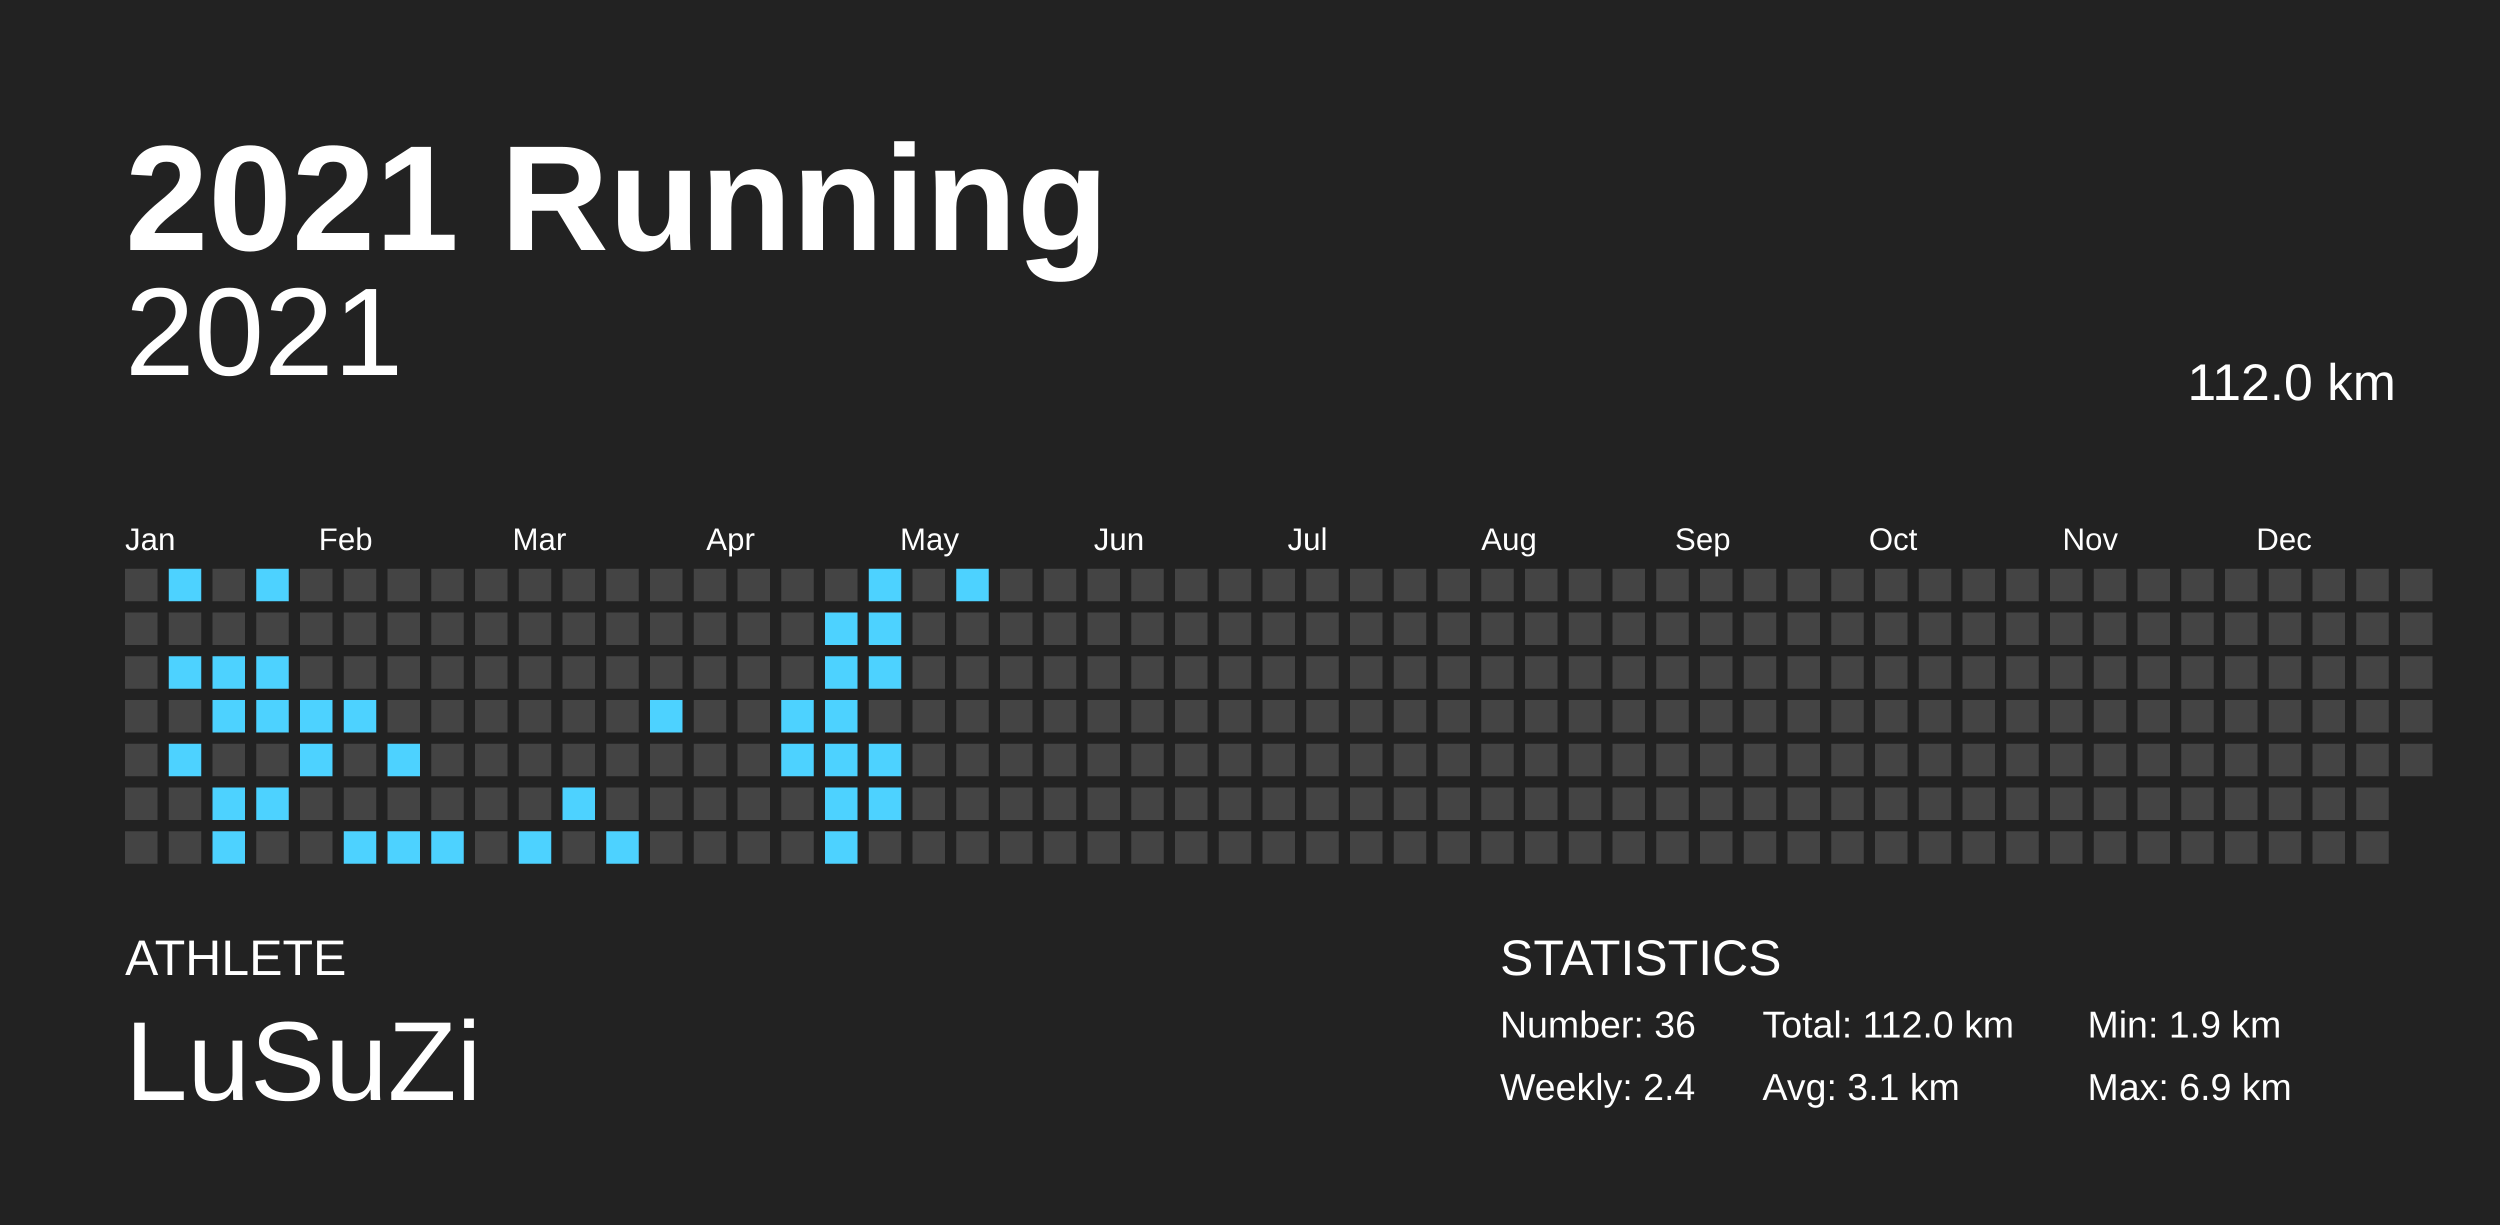
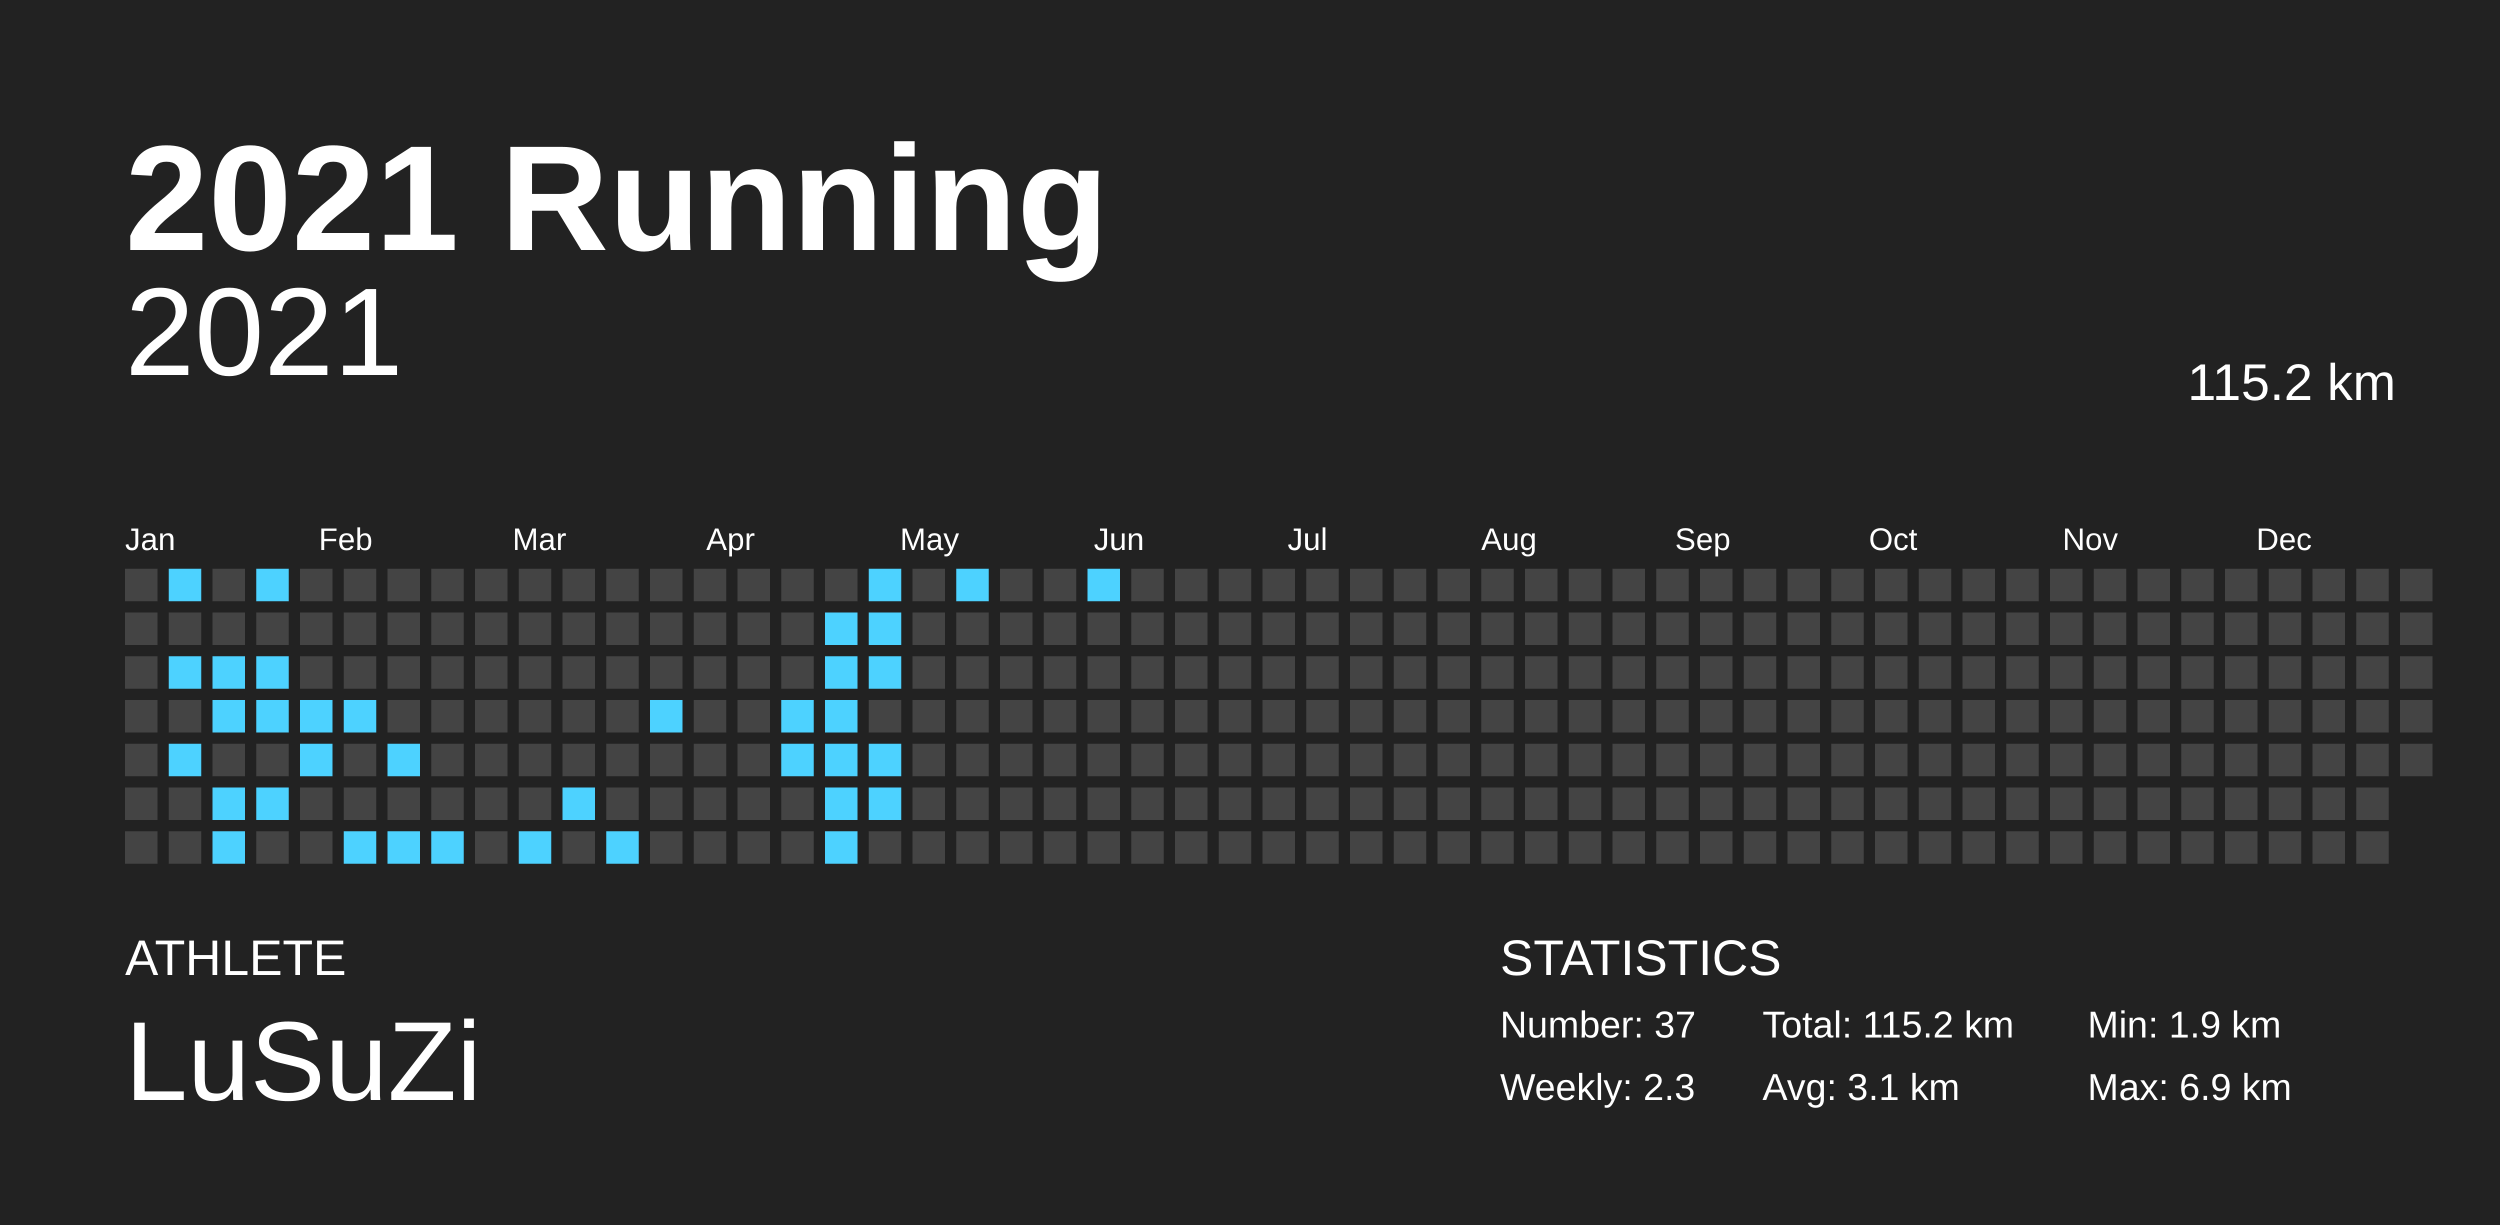
<svg xmlns="http://www.w3.org/2000/svg" baseProfile="full" height="98mm" version="1.1" viewBox="0,0,200,98" width="200mm">
  <defs />
  <rect fill="#222222" height="98" width="200" x="0" y="0" />
  <text fill="#FFFFFF" style="font-size:12px; font-family:Arial; font-weight:bold;" x="10" y="20">2021 Running</text>
  <text fill="#FFFFFF" style="font-size:4px; font-family:Arial" x="10" y="78">ATHLETE</text>
  <text fill="#FFFFFF" style="font-size:9px; font-family:Arial" x="10" y="88">LuSuZi</text>
  <text fill="#FFFFFF" style="font-size:4px; font-family:Arial" x="120" y="78">STATISTICS</text>
-   <text fill="#FFFFFF" style="font-size:3px; font-family:Arial" x="120" y="83">Number: 36</text>
-   <text fill="#FFFFFF" style="font-size:3px; font-family:Arial" x="120" y="88">Weekly: 2.4</text>
-   <text fill="#FFFFFF" style="font-size:3px; font-family:Arial" x="141" y="83">Total: 112.0 km</text>
+   <text fill="#FFFFFF" style="font-size:3px; font-family:Arial" x="120" y="83">Number: 37</text>
+   <text fill="#FFFFFF" style="font-size:3px; font-family:Arial" x="120" y="88">Weekly: 2.3</text>
+   <text fill="#FFFFFF" style="font-size:3px; font-family:Arial" x="141" y="83">Total: 115.2 km</text>
  <text fill="#FFFFFF" style="font-size:3px; font-family:Arial" x="141" y="88">Avg: 3.1 km</text>
  <text fill="#FFFFFF" style="font-size:3px; font-family:Arial" x="167" y="83">Min: 1.9 km</text>
  <text fill="#FFFFFF" style="font-size:3px; font-family:Arial" x="167" y="88">Max: 6.9 km</text>
  <text alignment-baseline="hanging" fill="#FFFFFF" style="font-size:10.0px; font-family:Arial;" x="10" y="30">2021</text>
-   <text alignment-baseline="hanging" fill="#FFFFFF" style="font-size:4.125px; font-family:Arial;" x="175" y="32">112.0 km</text>
+   <text alignment-baseline="hanging" fill="#FFFFFF" style="font-size:4.125px; font-family:Arial;" x="175" y="32">115.2 km</text>
  <text fill="#FFFFFF" style="font-size:2.5px; font-family:Arial" x="10.0" y="44">Jan</text>
  <text fill="#FFFFFF" style="font-size:2.5px; font-family:Arial" x="25.5" y="44">Feb</text>
  <text fill="#FFFFFF" style="font-size:2.5px; font-family:Arial" x="41.0" y="44">Mar</text>
  <text fill="#FFFFFF" style="font-size:2.5px; font-family:Arial" x="56.5" y="44">Apr</text>
  <text fill="#FFFFFF" style="font-size:2.5px; font-family:Arial" x="72.0" y="44">May</text>
  <text fill="#FFFFFF" style="font-size:2.5px; font-family:Arial" x="87.5" y="44">Jun</text>
  <text fill="#FFFFFF" style="font-size:2.5px; font-family:Arial" x="103.0" y="44">Jul</text>
  <text fill="#FFFFFF" style="font-size:2.5px; font-family:Arial" x="118.5" y="44">Aug</text>
  <text fill="#FFFFFF" style="font-size:2.5px; font-family:Arial" x="134.0" y="44">Sep</text>
  <text fill="#FFFFFF" style="font-size:2.5px; font-family:Arial" x="149.5" y="44">Oct</text>
  <text fill="#FFFFFF" style="font-size:2.5px; font-family:Arial" x="165.0" y="44">Nov</text>
  <text fill="#FFFFFF" style="font-size:2.5px; font-family:Arial" x="180.5" y="44">Dec</text>
  <rect fill="#444444" height="2.6" width="2.6" x="10.0" y="45.5" />
  <rect fill="#444444" height="2.6" width="2.6" x="10.0" y="49.0" />
  <rect fill="#444444" height="2.6" width="2.6" x="10.0" y="52.5" />
  <rect fill="#444444" height="2.6" width="2.6" x="10.0" y="56.0" />
  <rect fill="#444444" height="2.6" width="2.6" x="10.0" y="59.5" />
  <rect fill="#444444" height="2.6" width="2.6" x="10.0" y="63.0" />
  <rect fill="#444444" height="2.6" width="2.6" x="10.0" y="66.5" />
  <rect fill="#4dd2ff" height="2.6" width="2.6" x="13.5" y="45.5" />
  <rect fill="#444444" height="2.6" width="2.6" x="13.5" y="49.0" />
  <rect fill="#4dd2ff" height="2.6" width="2.6" x="13.5" y="52.5" />
  <rect fill="#444444" height="2.6" width="2.6" x="13.5" y="56.0" />
  <rect fill="#4dd2ff" height="2.6" width="2.6" x="13.5" y="59.5" />
  <rect fill="#444444" height="2.6" width="2.6" x="13.5" y="63.0" />
  <rect fill="#444444" height="2.6" width="2.6" x="13.5" y="66.5" />
  <rect fill="#444444" height="2.6" width="2.6" x="17.0" y="45.5" />
  <rect fill="#444444" height="2.6" width="2.6" x="17.0" y="49.0" />
  <rect fill="#4dd2ff" height="2.6" width="2.6" x="17.0" y="52.5" />
  <rect fill="#4dd2ff" height="2.6" width="2.6" x="17.0" y="56.0" />
  <rect fill="#444444" height="2.6" width="2.6" x="17.0" y="59.5" />
  <rect fill="#4dd2ff" height="2.6" width="2.6" x="17.0" y="63.0" />
  <rect fill="#4dd2ff" height="2.6" width="2.6" x="17.0" y="66.5" />
  <rect fill="#4dd2ff" height="2.6" width="2.6" x="20.5" y="45.5" />
  <rect fill="#444444" height="2.6" width="2.6" x="20.5" y="49.0" />
  <rect fill="#4dd2ff" height="2.6" width="2.6" x="20.5" y="52.5" />
  <rect fill="#4dd2ff" height="2.6" width="2.6" x="20.5" y="56.0" />
  <rect fill="#444444" height="2.6" width="2.6" x="20.5" y="59.5" />
  <rect fill="#4dd2ff" height="2.6" width="2.6" x="20.5" y="63.0" />
  <rect fill="#444444" height="2.6" width="2.6" x="20.5" y="66.5" />
  <rect fill="#444444" height="2.6" width="2.6" x="24.0" y="45.5" />
  <rect fill="#444444" height="2.6" width="2.6" x="24.0" y="49.0" />
  <rect fill="#444444" height="2.6" width="2.6" x="24.0" y="52.5" />
  <rect fill="#4dd2ff" height="2.6" width="2.6" x="24.0" y="56.0" />
  <rect fill="#4dd2ff" height="2.6" width="2.6" x="24.0" y="59.5" />
  <rect fill="#444444" height="2.6" width="2.6" x="24.0" y="63.0" />
  <rect fill="#444444" height="2.6" width="2.6" x="24.0" y="66.5" />
  <rect fill="#444444" height="2.6" width="2.6" x="27.5" y="45.5" />
  <rect fill="#444444" height="2.6" width="2.6" x="27.5" y="49.0" />
  <rect fill="#444444" height="2.6" width="2.6" x="27.5" y="52.5" />
  <rect fill="#4dd2ff" height="2.6" width="2.6" x="27.5" y="56.0" />
  <rect fill="#444444" height="2.6" width="2.6" x="27.5" y="59.5" />
  <rect fill="#444444" height="2.6" width="2.6" x="27.5" y="63.0" />
  <rect fill="#4dd2ff" height="2.6" width="2.6" x="27.5" y="66.5" />
  <rect fill="#444444" height="2.6" width="2.6" x="31.0" y="45.5" />
  <rect fill="#444444" height="2.6" width="2.6" x="31.0" y="49.0" />
  <rect fill="#444444" height="2.6" width="2.6" x="31.0" y="52.5" />
  <rect fill="#444444" height="2.6" width="2.6" x="31.0" y="56.0" />
  <rect fill="#4dd2ff" height="2.6" width="2.6" x="31.0" y="59.5" />
  <rect fill="#444444" height="2.6" width="2.6" x="31.0" y="63.0" />
  <rect fill="#4dd2ff" height="2.6" width="2.6" x="31.0" y="66.5" />
  <rect fill="#444444" height="2.6" width="2.6" x="34.5" y="45.5" />
  <rect fill="#444444" height="2.6" width="2.6" x="34.5" y="49.0" />
  <rect fill="#444444" height="2.6" width="2.6" x="34.5" y="52.5" />
  <rect fill="#444444" height="2.6" width="2.6" x="34.5" y="56.0" />
  <rect fill="#444444" height="2.6" width="2.6" x="34.5" y="59.5" />
  <rect fill="#444444" height="2.6" width="2.6" x="34.5" y="63.0" />
  <rect fill="#4dd2ff" height="2.6" width="2.6" x="34.5" y="66.5" />
  <rect fill="#444444" height="2.6" width="2.6" x="38.0" y="45.5" />
  <rect fill="#444444" height="2.6" width="2.6" x="38.0" y="49.0" />
  <rect fill="#444444" height="2.6" width="2.6" x="38.0" y="52.5" />
  <rect fill="#444444" height="2.6" width="2.6" x="38.0" y="56.0" />
  <rect fill="#444444" height="2.6" width="2.6" x="38.0" y="59.5" />
  <rect fill="#444444" height="2.6" width="2.6" x="38.0" y="63.0" />
  <rect fill="#444444" height="2.6" width="2.6" x="38.0" y="66.5" />
  <rect fill="#444444" height="2.6" width="2.6" x="41.5" y="45.5" />
  <rect fill="#444444" height="2.6" width="2.6" x="41.5" y="49.0" />
  <rect fill="#444444" height="2.6" width="2.6" x="41.5" y="52.5" />
  <rect fill="#444444" height="2.6" width="2.6" x="41.5" y="56.0" />
  <rect fill="#444444" height="2.6" width="2.6" x="41.5" y="59.5" />
  <rect fill="#444444" height="2.6" width="2.6" x="41.5" y="63.0" />
  <rect fill="#4dd2ff" height="2.6" width="2.6" x="41.5" y="66.5" />
  <rect fill="#444444" height="2.6" width="2.6" x="45.0" y="45.5" />
  <rect fill="#444444" height="2.6" width="2.6" x="45.0" y="49.0" />
  <rect fill="#444444" height="2.6" width="2.6" x="45.0" y="52.5" />
  <rect fill="#444444" height="2.6" width="2.6" x="45.0" y="56.0" />
  <rect fill="#444444" height="2.6" width="2.6" x="45.0" y="59.5" />
  <rect fill="#4dd2ff" height="2.6" width="2.6" x="45.0" y="63.0" />
  <rect fill="#444444" height="2.6" width="2.6" x="45.0" y="66.5" />
  <rect fill="#444444" height="2.6" width="2.6" x="48.5" y="45.5" />
  <rect fill="#444444" height="2.6" width="2.6" x="48.5" y="49.0" />
  <rect fill="#444444" height="2.6" width="2.6" x="48.5" y="52.5" />
  <rect fill="#444444" height="2.6" width="2.6" x="48.5" y="56.0" />
  <rect fill="#444444" height="2.6" width="2.6" x="48.5" y="59.5" />
  <rect fill="#444444" height="2.6" width="2.6" x="48.5" y="63.0" />
  <rect fill="#4dd2ff" height="2.6" width="2.6" x="48.5" y="66.5" />
  <rect fill="#444444" height="2.6" width="2.6" x="52.0" y="45.5" />
  <rect fill="#444444" height="2.6" width="2.6" x="52.0" y="49.0" />
  <rect fill="#444444" height="2.6" width="2.6" x="52.0" y="52.5" />
  <rect fill="#4dd2ff" height="2.6" width="2.6" x="52.0" y="56.0" />
  <rect fill="#444444" height="2.6" width="2.6" x="52.0" y="59.5" />
  <rect fill="#444444" height="2.6" width="2.6" x="52.0" y="63.0" />
  <rect fill="#444444" height="2.6" width="2.6" x="52.0" y="66.5" />
  <rect fill="#444444" height="2.6" width="2.6" x="55.5" y="45.5" />
  <rect fill="#444444" height="2.6" width="2.6" x="55.5" y="49.0" />
  <rect fill="#444444" height="2.6" width="2.6" x="55.5" y="52.5" />
  <rect fill="#444444" height="2.6" width="2.6" x="55.5" y="56.0" />
  <rect fill="#444444" height="2.6" width="2.6" x="55.5" y="59.5" />
  <rect fill="#444444" height="2.6" width="2.6" x="55.5" y="63.0" />
  <rect fill="#444444" height="2.6" width="2.6" x="55.5" y="66.5" />
  <rect fill="#444444" height="2.6" width="2.6" x="59.0" y="45.5" />
  <rect fill="#444444" height="2.6" width="2.6" x="59.0" y="49.0" />
  <rect fill="#444444" height="2.6" width="2.6" x="59.0" y="52.5" />
  <rect fill="#444444" height="2.6" width="2.6" x="59.0" y="56.0" />
  <rect fill="#444444" height="2.6" width="2.6" x="59.0" y="59.5" />
  <rect fill="#444444" height="2.6" width="2.6" x="59.0" y="63.0" />
  <rect fill="#444444" height="2.6" width="2.6" x="59.0" y="66.5" />
  <rect fill="#444444" height="2.6" width="2.6" x="62.5" y="45.5" />
  <rect fill="#444444" height="2.6" width="2.6" x="62.5" y="49.0" />
  <rect fill="#444444" height="2.6" width="2.6" x="62.5" y="52.5" />
  <rect fill="#4dd2ff" height="2.6" width="2.6" x="62.5" y="56.0" />
  <rect fill="#4dd2ff" height="2.6" width="2.6" x="62.5" y="59.5" />
  <rect fill="#444444" height="2.6" width="2.6" x="62.5" y="63.0" />
  <rect fill="#444444" height="2.6" width="2.6" x="62.5" y="66.5" />
  <rect fill="#444444" height="2.6" width="2.6" x="66.0" y="45.5" />
  <rect fill="#4dd2ff" height="2.6" width="2.6" x="66.0" y="49.0" />
  <rect fill="#4dd2ff" height="2.6" width="2.6" x="66.0" y="52.5" />
  <rect fill="#4dd2ff" height="2.6" width="2.6" x="66.0" y="56.0" />
  <rect fill="#4dd2ff" height="2.6" width="2.6" x="66.0" y="59.5" />
  <rect fill="#4dd2ff" height="2.6" width="2.6" x="66.0" y="63.0" />
  <rect fill="#4dd2ff" height="2.6" width="2.6" x="66.0" y="66.5" />
  <rect fill="#4dd2ff" height="2.6" width="2.6" x="69.5" y="45.5" />
  <rect fill="#4dd2ff" height="2.6" width="2.6" x="69.5" y="49.0" />
  <rect fill="#4dd2ff" height="2.6" width="2.6" x="69.5" y="52.5" />
  <rect fill="#444444" height="2.6" width="2.6" x="69.5" y="56.0" />
  <rect fill="#4dd2ff" height="2.6" width="2.6" x="69.5" y="59.5" />
  <rect fill="#4dd2ff" height="2.6" width="2.6" x="69.5" y="63.0" />
  <rect fill="#444444" height="2.6" width="2.6" x="69.5" y="66.5" />
  <rect fill="#444444" height="2.6" width="2.6" x="73.0" y="45.5" />
  <rect fill="#444444" height="2.6" width="2.6" x="73.0" y="49.0" />
  <rect fill="#444444" height="2.6" width="2.6" x="73.0" y="52.5" />
  <rect fill="#444444" height="2.6" width="2.6" x="73.0" y="56.0" />
  <rect fill="#444444" height="2.6" width="2.6" x="73.0" y="59.5" />
  <rect fill="#444444" height="2.6" width="2.6" x="73.0" y="63.0" />
  <rect fill="#444444" height="2.6" width="2.6" x="73.0" y="66.5" />
  <rect fill="#4dd2ff" height="2.6" width="2.6" x="76.5" y="45.5" />
  <rect fill="#444444" height="2.6" width="2.6" x="76.5" y="49.0" />
  <rect fill="#444444" height="2.6" width="2.6" x="76.5" y="52.5" />
  <rect fill="#444444" height="2.6" width="2.6" x="76.5" y="56.0" />
  <rect fill="#444444" height="2.6" width="2.6" x="76.5" y="59.5" />
  <rect fill="#444444" height="2.6" width="2.6" x="76.5" y="63.0" />
  <rect fill="#444444" height="2.6" width="2.6" x="76.5" y="66.5" />
  <rect fill="#444444" height="2.6" width="2.6" x="80.0" y="45.5" />
  <rect fill="#444444" height="2.6" width="2.6" x="80.0" y="49.0" />
  <rect fill="#444444" height="2.6" width="2.6" x="80.0" y="52.5" />
  <rect fill="#444444" height="2.6" width="2.6" x="80.0" y="56.0" />
  <rect fill="#444444" height="2.6" width="2.6" x="80.0" y="59.5" />
  <rect fill="#444444" height="2.6" width="2.6" x="80.0" y="63.0" />
  <rect fill="#444444" height="2.6" width="2.6" x="80.0" y="66.5" />
  <rect fill="#444444" height="2.6" width="2.6" x="83.5" y="45.5" />
  <rect fill="#444444" height="2.6" width="2.6" x="83.5" y="49.0" />
  <rect fill="#444444" height="2.6" width="2.6" x="83.5" y="52.5" />
  <rect fill="#444444" height="2.6" width="2.6" x="83.5" y="56.0" />
  <rect fill="#444444" height="2.6" width="2.6" x="83.5" y="59.5" />
  <rect fill="#444444" height="2.6" width="2.6" x="83.5" y="63.0" />
  <rect fill="#444444" height="2.6" width="2.6" x="83.5" y="66.5" />
-   <rect fill="#444444" height="2.6" width="2.6" x="87.0" y="45.5" />
+   <rect fill="#4dd2ff" height="2.6" width="2.6" x="87.0" y="45.5" />
  <rect fill="#444444" height="2.6" width="2.6" x="87.0" y="49.0" />
  <rect fill="#444444" height="2.6" width="2.6" x="87.0" y="52.5" />
  <rect fill="#444444" height="2.6" width="2.6" x="87.0" y="56.0" />
  <rect fill="#444444" height="2.6" width="2.6" x="87.0" y="59.5" />
  <rect fill="#444444" height="2.6" width="2.6" x="87.0" y="63.0" />
  <rect fill="#444444" height="2.6" width="2.6" x="87.0" y="66.5" />
  <rect fill="#444444" height="2.6" width="2.6" x="90.5" y="45.5" />
  <rect fill="#444444" height="2.6" width="2.6" x="90.5" y="49.0" />
  <rect fill="#444444" height="2.6" width="2.6" x="90.5" y="52.5" />
  <rect fill="#444444" height="2.6" width="2.6" x="90.5" y="56.0" />
  <rect fill="#444444" height="2.6" width="2.6" x="90.5" y="59.5" />
  <rect fill="#444444" height="2.6" width="2.6" x="90.5" y="63.0" />
  <rect fill="#444444" height="2.6" width="2.6" x="90.5" y="66.5" />
  <rect fill="#444444" height="2.6" width="2.6" x="94.0" y="45.5" />
  <rect fill="#444444" height="2.6" width="2.6" x="94.0" y="49.0" />
  <rect fill="#444444" height="2.6" width="2.6" x="94.0" y="52.5" />
  <rect fill="#444444" height="2.6" width="2.6" x="94.0" y="56.0" />
  <rect fill="#444444" height="2.6" width="2.6" x="94.0" y="59.5" />
  <rect fill="#444444" height="2.6" width="2.6" x="94.0" y="63.0" />
  <rect fill="#444444" height="2.6" width="2.6" x="94.0" y="66.5" />
  <rect fill="#444444" height="2.6" width="2.6" x="97.5" y="45.5" />
  <rect fill="#444444" height="2.6" width="2.6" x="97.5" y="49.0" />
  <rect fill="#444444" height="2.6" width="2.6" x="97.5" y="52.5" />
  <rect fill="#444444" height="2.6" width="2.6" x="97.5" y="56.0" />
  <rect fill="#444444" height="2.6" width="2.6" x="97.5" y="59.5" />
  <rect fill="#444444" height="2.6" width="2.6" x="97.5" y="63.0" />
  <rect fill="#444444" height="2.6" width="2.6" x="97.5" y="66.5" />
  <rect fill="#444444" height="2.6" width="2.6" x="101.0" y="45.5" />
  <rect fill="#444444" height="2.6" width="2.6" x="101.0" y="49.0" />
  <rect fill="#444444" height="2.6" width="2.6" x="101.0" y="52.5" />
  <rect fill="#444444" height="2.6" width="2.6" x="101.0" y="56.0" />
  <rect fill="#444444" height="2.6" width="2.6" x="101.0" y="59.5" />
  <rect fill="#444444" height="2.6" width="2.6" x="101.0" y="63.0" />
  <rect fill="#444444" height="2.6" width="2.6" x="101.0" y="66.5" />
  <rect fill="#444444" height="2.6" width="2.6" x="104.5" y="45.5" />
  <rect fill="#444444" height="2.6" width="2.6" x="104.5" y="49.0" />
  <rect fill="#444444" height="2.6" width="2.6" x="104.5" y="52.5" />
  <rect fill="#444444" height="2.6" width="2.6" x="104.5" y="56.0" />
  <rect fill="#444444" height="2.6" width="2.6" x="104.5" y="59.5" />
  <rect fill="#444444" height="2.6" width="2.6" x="104.5" y="63.0" />
  <rect fill="#444444" height="2.6" width="2.6" x="104.5" y="66.5" />
  <rect fill="#444444" height="2.6" width="2.6" x="108.0" y="45.5" />
  <rect fill="#444444" height="2.6" width="2.6" x="108.0" y="49.0" />
  <rect fill="#444444" height="2.6" width="2.6" x="108.0" y="52.5" />
  <rect fill="#444444" height="2.6" width="2.6" x="108.0" y="56.0" />
  <rect fill="#444444" height="2.6" width="2.6" x="108.0" y="59.5" />
  <rect fill="#444444" height="2.6" width="2.6" x="108.0" y="63.0" />
  <rect fill="#444444" height="2.6" width="2.6" x="108.0" y="66.5" />
  <rect fill="#444444" height="2.6" width="2.6" x="111.5" y="45.5" />
  <rect fill="#444444" height="2.6" width="2.6" x="111.5" y="49.0" />
  <rect fill="#444444" height="2.6" width="2.6" x="111.5" y="52.5" />
  <rect fill="#444444" height="2.6" width="2.6" x="111.5" y="56.0" />
  <rect fill="#444444" height="2.6" width="2.6" x="111.5" y="59.5" />
  <rect fill="#444444" height="2.6" width="2.6" x="111.5" y="63.0" />
  <rect fill="#444444" height="2.6" width="2.6" x="111.5" y="66.5" />
  <rect fill="#444444" height="2.6" width="2.6" x="115.0" y="45.5" />
  <rect fill="#444444" height="2.6" width="2.6" x="115.0" y="49.0" />
  <rect fill="#444444" height="2.6" width="2.6" x="115.0" y="52.5" />
  <rect fill="#444444" height="2.6" width="2.6" x="115.0" y="56.0" />
  <rect fill="#444444" height="2.6" width="2.6" x="115.0" y="59.5" />
  <rect fill="#444444" height="2.6" width="2.6" x="115.0" y="63.0" />
  <rect fill="#444444" height="2.6" width="2.6" x="115.0" y="66.5" />
  <rect fill="#444444" height="2.6" width="2.6" x="118.5" y="45.5" />
  <rect fill="#444444" height="2.6" width="2.6" x="118.5" y="49.0" />
  <rect fill="#444444" height="2.6" width="2.6" x="118.5" y="52.5" />
  <rect fill="#444444" height="2.6" width="2.6" x="118.5" y="56.0" />
  <rect fill="#444444" height="2.6" width="2.6" x="118.5" y="59.5" />
  <rect fill="#444444" height="2.6" width="2.6" x="118.5" y="63.0" />
  <rect fill="#444444" height="2.6" width="2.6" x="118.5" y="66.5" />
  <rect fill="#444444" height="2.6" width="2.6" x="122.0" y="45.5" />
  <rect fill="#444444" height="2.6" width="2.6" x="122.0" y="49.0" />
  <rect fill="#444444" height="2.6" width="2.6" x="122.0" y="52.5" />
  <rect fill="#444444" height="2.6" width="2.6" x="122.0" y="56.0" />
  <rect fill="#444444" height="2.6" width="2.6" x="122.0" y="59.5" />
  <rect fill="#444444" height="2.6" width="2.6" x="122.0" y="63.0" />
  <rect fill="#444444" height="2.6" width="2.6" x="122.0" y="66.5" />
  <rect fill="#444444" height="2.6" width="2.6" x="125.5" y="45.5" />
  <rect fill="#444444" height="2.6" width="2.6" x="125.5" y="49.0" />
  <rect fill="#444444" height="2.6" width="2.6" x="125.5" y="52.5" />
  <rect fill="#444444" height="2.6" width="2.6" x="125.5" y="56.0" />
  <rect fill="#444444" height="2.6" width="2.6" x="125.5" y="59.5" />
  <rect fill="#444444" height="2.6" width="2.6" x="125.5" y="63.0" />
  <rect fill="#444444" height="2.6" width="2.6" x="125.5" y="66.5" />
  <rect fill="#444444" height="2.6" width="2.6" x="129.0" y="45.5" />
  <rect fill="#444444" height="2.6" width="2.6" x="129.0" y="49.0" />
  <rect fill="#444444" height="2.6" width="2.6" x="129.0" y="52.5" />
  <rect fill="#444444" height="2.6" width="2.6" x="129.0" y="56.0" />
  <rect fill="#444444" height="2.6" width="2.6" x="129.0" y="59.5" />
  <rect fill="#444444" height="2.6" width="2.6" x="129.0" y="63.0" />
  <rect fill="#444444" height="2.6" width="2.6" x="129.0" y="66.5" />
  <rect fill="#444444" height="2.6" width="2.6" x="132.5" y="45.5" />
  <rect fill="#444444" height="2.6" width="2.6" x="132.5" y="49.0" />
  <rect fill="#444444" height="2.6" width="2.6" x="132.5" y="52.5" />
  <rect fill="#444444" height="2.6" width="2.6" x="132.5" y="56.0" />
  <rect fill="#444444" height="2.6" width="2.6" x="132.5" y="59.5" />
  <rect fill="#444444" height="2.6" width="2.6" x="132.5" y="63.0" />
  <rect fill="#444444" height="2.6" width="2.6" x="132.5" y="66.5" />
  <rect fill="#444444" height="2.6" width="2.6" x="136.0" y="45.5" />
  <rect fill="#444444" height="2.6" width="2.6" x="136.0" y="49.0" />
  <rect fill="#444444" height="2.6" width="2.6" x="136.0" y="52.5" />
  <rect fill="#444444" height="2.6" width="2.6" x="136.0" y="56.0" />
  <rect fill="#444444" height="2.6" width="2.6" x="136.0" y="59.5" />
  <rect fill="#444444" height="2.6" width="2.6" x="136.0" y="63.0" />
  <rect fill="#444444" height="2.6" width="2.6" x="136.0" y="66.5" />
  <rect fill="#444444" height="2.6" width="2.6" x="139.5" y="45.5" />
  <rect fill="#444444" height="2.6" width="2.6" x="139.5" y="49.0" />
  <rect fill="#444444" height="2.6" width="2.6" x="139.5" y="52.5" />
  <rect fill="#444444" height="2.6" width="2.6" x="139.5" y="56.0" />
  <rect fill="#444444" height="2.6" width="2.6" x="139.5" y="59.5" />
  <rect fill="#444444" height="2.6" width="2.6" x="139.5" y="63.0" />
  <rect fill="#444444" height="2.6" width="2.6" x="139.5" y="66.5" />
  <rect fill="#444444" height="2.6" width="2.6" x="143.0" y="45.5" />
  <rect fill="#444444" height="2.6" width="2.6" x="143.0" y="49.0" />
  <rect fill="#444444" height="2.6" width="2.6" x="143.0" y="52.5" />
  <rect fill="#444444" height="2.6" width="2.6" x="143.0" y="56.0" />
  <rect fill="#444444" height="2.6" width="2.6" x="143.0" y="59.5" />
  <rect fill="#444444" height="2.6" width="2.6" x="143.0" y="63.0" />
  <rect fill="#444444" height="2.6" width="2.6" x="143.0" y="66.5" />
  <rect fill="#444444" height="2.6" width="2.6" x="146.5" y="45.5" />
  <rect fill="#444444" height="2.6" width="2.6" x="146.5" y="49.0" />
  <rect fill="#444444" height="2.6" width="2.6" x="146.5" y="52.5" />
  <rect fill="#444444" height="2.6" width="2.6" x="146.5" y="56.0" />
  <rect fill="#444444" height="2.6" width="2.6" x="146.5" y="59.5" />
  <rect fill="#444444" height="2.6" width="2.6" x="146.5" y="63.0" />
  <rect fill="#444444" height="2.6" width="2.6" x="146.5" y="66.5" />
  <rect fill="#444444" height="2.6" width="2.6" x="150.0" y="45.5" />
  <rect fill="#444444" height="2.6" width="2.6" x="150.0" y="49.0" />
  <rect fill="#444444" height="2.6" width="2.6" x="150.0" y="52.5" />
  <rect fill="#444444" height="2.6" width="2.6" x="150.0" y="56.0" />
  <rect fill="#444444" height="2.6" width="2.6" x="150.0" y="59.5" />
  <rect fill="#444444" height="2.6" width="2.6" x="150.0" y="63.0" />
  <rect fill="#444444" height="2.6" width="2.6" x="150.0" y="66.5" />
  <rect fill="#444444" height="2.6" width="2.6" x="153.5" y="45.5" />
  <rect fill="#444444" height="2.6" width="2.6" x="153.5" y="49.0" />
  <rect fill="#444444" height="2.6" width="2.6" x="153.5" y="52.5" />
  <rect fill="#444444" height="2.6" width="2.6" x="153.5" y="56.0" />
  <rect fill="#444444" height="2.6" width="2.6" x="153.5" y="59.5" />
  <rect fill="#444444" height="2.6" width="2.6" x="153.5" y="63.0" />
  <rect fill="#444444" height="2.6" width="2.6" x="153.5" y="66.5" />
  <rect fill="#444444" height="2.6" width="2.6" x="157.0" y="45.5" />
  <rect fill="#444444" height="2.6" width="2.6" x="157.0" y="49.0" />
  <rect fill="#444444" height="2.6" width="2.6" x="157.0" y="52.5" />
  <rect fill="#444444" height="2.6" width="2.6" x="157.0" y="56.0" />
  <rect fill="#444444" height="2.6" width="2.6" x="157.0" y="59.5" />
  <rect fill="#444444" height="2.6" width="2.6" x="157.0" y="63.0" />
  <rect fill="#444444" height="2.6" width="2.6" x="157.0" y="66.5" />
  <rect fill="#444444" height="2.6" width="2.6" x="160.5" y="45.5" />
  <rect fill="#444444" height="2.6" width="2.6" x="160.5" y="49.0" />
  <rect fill="#444444" height="2.6" width="2.6" x="160.5" y="52.5" />
  <rect fill="#444444" height="2.6" width="2.6" x="160.5" y="56.0" />
  <rect fill="#444444" height="2.6" width="2.6" x="160.5" y="59.5" />
  <rect fill="#444444" height="2.6" width="2.6" x="160.5" y="63.0" />
  <rect fill="#444444" height="2.6" width="2.6" x="160.5" y="66.5" />
  <rect fill="#444444" height="2.6" width="2.6" x="164.0" y="45.5" />
  <rect fill="#444444" height="2.6" width="2.6" x="164.0" y="49.0" />
  <rect fill="#444444" height="2.6" width="2.6" x="164.0" y="52.5" />
  <rect fill="#444444" height="2.6" width="2.6" x="164.0" y="56.0" />
  <rect fill="#444444" height="2.6" width="2.6" x="164.0" y="59.5" />
  <rect fill="#444444" height="2.6" width="2.6" x="164.0" y="63.0" />
  <rect fill="#444444" height="2.6" width="2.6" x="164.0" y="66.5" />
  <rect fill="#444444" height="2.6" width="2.6" x="167.5" y="45.5" />
  <rect fill="#444444" height="2.6" width="2.6" x="167.5" y="49.0" />
  <rect fill="#444444" height="2.6" width="2.6" x="167.5" y="52.5" />
  <rect fill="#444444" height="2.6" width="2.6" x="167.5" y="56.0" />
  <rect fill="#444444" height="2.6" width="2.6" x="167.5" y="59.5" />
  <rect fill="#444444" height="2.6" width="2.6" x="167.5" y="63.0" />
  <rect fill="#444444" height="2.6" width="2.6" x="167.5" y="66.5" />
  <rect fill="#444444" height="2.6" width="2.6" x="171.0" y="45.5" />
  <rect fill="#444444" height="2.6" width="2.6" x="171.0" y="49.0" />
  <rect fill="#444444" height="2.6" width="2.6" x="171.0" y="52.5" />
  <rect fill="#444444" height="2.6" width="2.6" x="171.0" y="56.0" />
  <rect fill="#444444" height="2.6" width="2.6" x="171.0" y="59.5" />
  <rect fill="#444444" height="2.6" width="2.6" x="171.0" y="63.0" />
  <rect fill="#444444" height="2.6" width="2.6" x="171.0" y="66.5" />
  <rect fill="#444444" height="2.6" width="2.6" x="174.5" y="45.5" />
  <rect fill="#444444" height="2.6" width="2.6" x="174.5" y="49.0" />
  <rect fill="#444444" height="2.6" width="2.6" x="174.5" y="52.5" />
  <rect fill="#444444" height="2.6" width="2.6" x="174.5" y="56.0" />
  <rect fill="#444444" height="2.6" width="2.6" x="174.5" y="59.5" />
  <rect fill="#444444" height="2.6" width="2.6" x="174.5" y="63.0" />
  <rect fill="#444444" height="2.6" width="2.6" x="174.5" y="66.5" />
  <rect fill="#444444" height="2.6" width="2.6" x="178.0" y="45.5" />
  <rect fill="#444444" height="2.6" width="2.6" x="178.0" y="49.0" />
  <rect fill="#444444" height="2.6" width="2.6" x="178.0" y="52.5" />
  <rect fill="#444444" height="2.6" width="2.6" x="178.0" y="56.0" />
  <rect fill="#444444" height="2.6" width="2.6" x="178.0" y="59.5" />
  <rect fill="#444444" height="2.6" width="2.6" x="178.0" y="63.0" />
  <rect fill="#444444" height="2.6" width="2.6" x="178.0" y="66.5" />
  <rect fill="#444444" height="2.6" width="2.6" x="181.5" y="45.5" />
  <rect fill="#444444" height="2.6" width="2.6" x="181.5" y="49.0" />
  <rect fill="#444444" height="2.6" width="2.6" x="181.5" y="52.5" />
  <rect fill="#444444" height="2.6" width="2.6" x="181.5" y="56.0" />
  <rect fill="#444444" height="2.6" width="2.6" x="181.5" y="59.5" />
  <rect fill="#444444" height="2.6" width="2.6" x="181.5" y="63.0" />
  <rect fill="#444444" height="2.6" width="2.6" x="181.5" y="66.5" />
  <rect fill="#444444" height="2.6" width="2.6" x="185.0" y="45.5" />
  <rect fill="#444444" height="2.6" width="2.6" x="185.0" y="49.0" />
  <rect fill="#444444" height="2.6" width="2.6" x="185.0" y="52.5" />
  <rect fill="#444444" height="2.6" width="2.6" x="185.0" y="56.0" />
  <rect fill="#444444" height="2.6" width="2.6" x="185.0" y="59.5" />
  <rect fill="#444444" height="2.6" width="2.6" x="185.0" y="63.0" />
  <rect fill="#444444" height="2.6" width="2.6" x="185.0" y="66.5" />
  <rect fill="#444444" height="2.6" width="2.6" x="188.5" y="45.5" />
  <rect fill="#444444" height="2.6" width="2.6" x="188.5" y="49.0" />
  <rect fill="#444444" height="2.6" width="2.6" x="188.5" y="52.5" />
  <rect fill="#444444" height="2.6" width="2.6" x="188.5" y="56.0" />
  <rect fill="#444444" height="2.6" width="2.6" x="188.5" y="59.5" />
  <rect fill="#444444" height="2.6" width="2.6" x="188.5" y="63.0" />
  <rect fill="#444444" height="2.6" width="2.6" x="188.5" y="66.5" />
  <rect fill="#444444" height="2.6" width="2.6" x="192.0" y="45.5" />
  <rect fill="#444444" height="2.6" width="2.6" x="192.0" y="49.0" />
  <rect fill="#444444" height="2.6" width="2.6" x="192.0" y="52.5" />
  <rect fill="#444444" height="2.6" width="2.6" x="192.0" y="56.0" />
  <rect fill="#444444" height="2.6" width="2.6" x="192.0" y="59.5" />
</svg>
